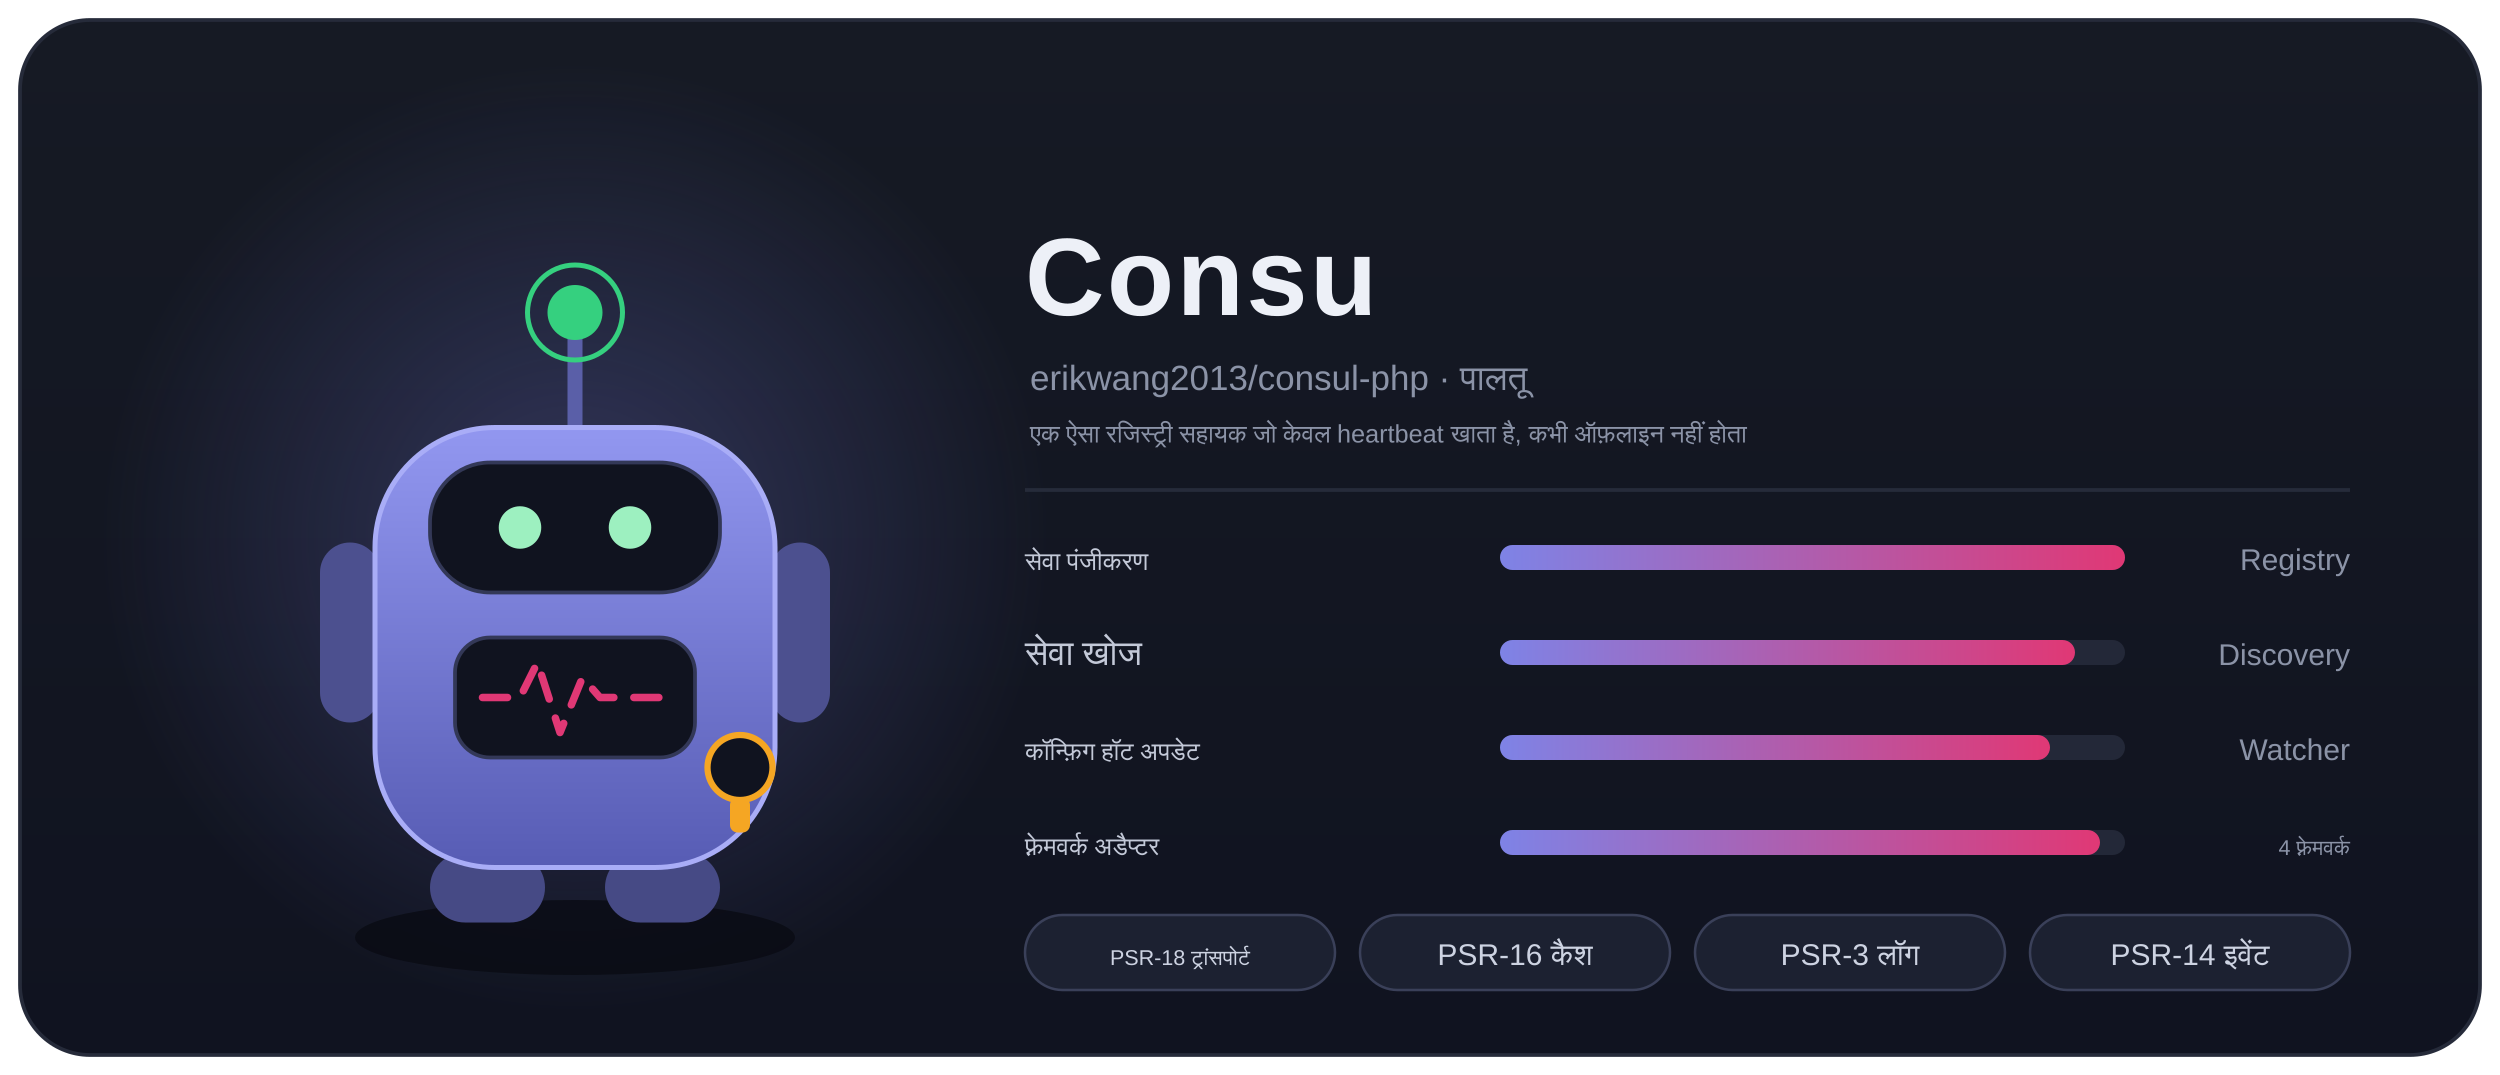
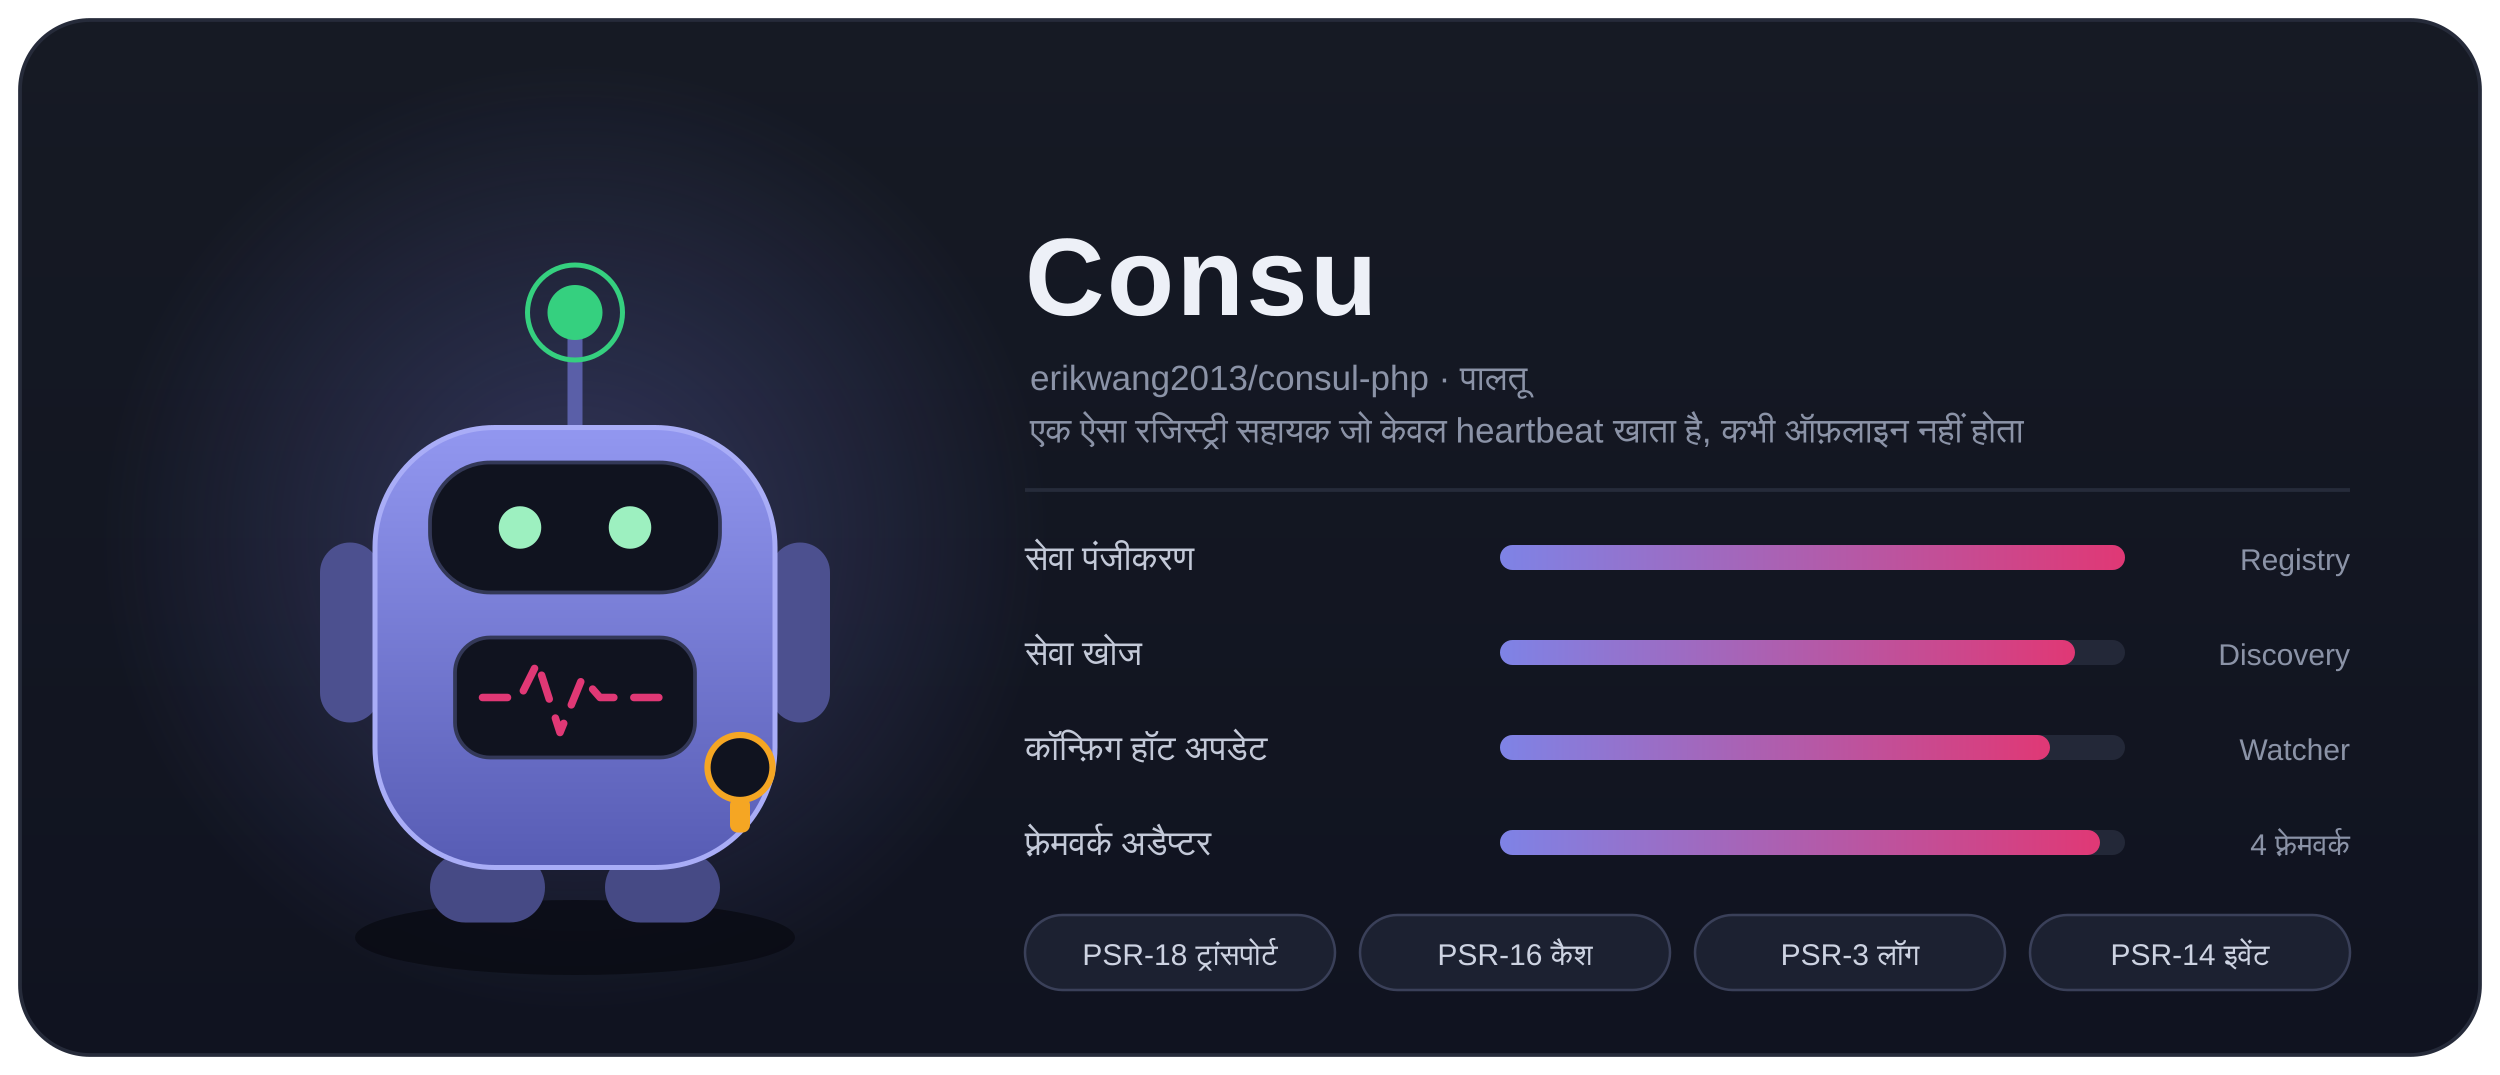
<svg xmlns="http://www.w3.org/2000/svg" width="1000" height="430" viewBox="0 0 1000 430" role="img" aria-label="consul-php का पालतू Consu">
  <style>
    .t { font-family: -apple-system, BlinkMacSystemFont, "Segoe UI", "Helvetica Neue", Arial, "DejaVu Sans", "Noto Sans SC", "PingFang SC", "Microsoft YaHei", sans-serif; }
    .name { font-size: 44px; font-weight: 700; fill: #EDF0F7; letter-spacing: 1px; }
    .sub { font-size: 14px; fill: #8B93A7; }
    .label { font-size: 14px; fill: #C3C9D8; }
    .val { font-size: 12px; fill: #8B93A7; }
    .chip { font-size: 12px; fill: #CDD3E2; }
  </style>
  <defs>
    <linearGradient id="panel" x1="0" y1="0" x2="0" y2="1">
      <stop offset="0" stop-color="#161A24" />
      <stop offset="1" stop-color="#101320" />
    </linearGradient>
    <linearGradient id="body" x1="0" y1="0" x2="0" y2="1">
      <stop offset="0" stop-color="#9297F0" />
      <stop offset="1" stop-color="#575CB4" />
    </linearGradient>
    <linearGradient id="bar" x1="0" y1="0" x2="1" y2="0">
      <stop offset="0" stop-color="#7E83E6" />
      <stop offset="1" stop-color="#E03875" />
    </linearGradient>
    <radialGradient id="glow" cx="0.5" cy="0.5" r="0.5">
      <stop offset="0" stop-color="#7A7FE0" stop-opacity="0.30" />
      <stop offset="1" stop-color="#7A7FE0" stop-opacity="0" />
    </radialGradient>
  </defs>
  <rect x="8" y="8" width="984" height="414" rx="28" fill="url(#panel)" stroke="#262B3A" stroke-width="1.5" />
  <circle cx="230" cy="215" r="190" fill="url(#glow)" />
  <g class="t" transform="translate(230,235)">
    <g>
      <animateTransform attributeName="transform" type="translate" values="0 0; 0 -8; 0 0" dur="4.4s" repeatCount="indefinite" />
      <ellipse cx="0" cy="140" rx="88" ry="15" fill="#080A11" opacity="0.75" />
      <line x1="0" y1="-62" x2="0" y2="-100" stroke="#5A5FA8" stroke-width="6" stroke-linecap="round" />
      <circle cx="0" cy="-110" r="19" fill="none" stroke="#35D07F" stroke-width="2">
        <animate attributeName="r" values="11;22;22" dur="2.6s" repeatCount="indefinite" />
        <animate attributeName="opacity" values="0.75;0;0" dur="2.6s" repeatCount="indefinite" />
      </circle>
      <circle cx="0" cy="-110" r="11" fill="#35D07F" />
      <rect x="-102" y="-18" width="24" height="72" rx="12" fill="#4C508F" />
      <rect x="78" y="-18" width="24" height="72" rx="12" fill="#4C508F" />
      <rect x="-58" y="106" width="46" height="28" rx="14" fill="#464A85" />
      <rect x="12" y="106" width="46" height="28" rx="14" fill="#464A85" />
      <rect x="-80" y="-64" width="160" height="176" rx="48" fill="url(#body)" stroke="#A9ADF7" stroke-width="2" />
      <rect x="-58" y="-50" width="116" height="52" rx="24" fill="#10131F" stroke="#333857" stroke-width="1.5" />
      <ellipse cx="-22" cy="-24" rx="8.5" ry="8.5" fill="#9DF0C0">
        <animate attributeName="ry" values="8.5;8.5;1;8.5;8.5" keyTimes="0;0.88;0.92;0.96;1" dur="5s" repeatCount="indefinite" />
      </ellipse>
      <ellipse cx="22" cy="-24" rx="8.5" ry="8.5" fill="#9DF0C0">
        <animate attributeName="ry" values="8.5;8.5;1;8.5;8.5" keyTimes="0;0.88;0.92;0.96;1" dur="5s" repeatCount="indefinite" />
      </ellipse>
      <rect x="-48" y="20" width="96" height="48" rx="14" fill="#10131F" stroke="#333857" stroke-width="1.5" />
      <path d="M-37 44 H-22 L-15 30 L-6 58 L3 36 L10 44 H37" fill="none" stroke="#E03875" stroke-width="3" stroke-linecap="round" stroke-linejoin="round" stroke-dasharray="10 8">
        <animate attributeName="stroke-dashoffset" from="0" to="-36" dur="1.6s" repeatCount="indefinite" />
      </path>
      <circle cx="66" cy="72" r="13" fill="#10131F" stroke="#F5A623" stroke-width="2.5" />
      <rect x="62" y="84" width="8" height="14" rx="3" fill="#F5A623" />
    </g>
  </g>
  <g class="t">
    <text class="name" x="410" y="126">Consu</text>
    <text class="sub" x="412" y="156">erikwang2013/consul-php · पालतू</text>
-     <text class="sub" x="412" y="177" fill="#6E768A" style="font-size:10.1px">एक ऐसा रजिस्ट्री सहायक जो केवल heartbeat खाता है, कभी ऑफ़लाइन नहीं होता</text>
+     <text class="sub" x="412" y="177" fill="#6E768A">एक ऐसा रजिस्ट्री सहायक जो केवल heartbeat खाता है, कभी ऑफ़लाइन नहीं होता</text>
    <line x1="410" y1="196" x2="940" y2="196" stroke="#262B3A" stroke-width="1.5" />
-     <text class="label" x="410" y="228" style="font-size:10.2px">सेवा पंजीकरण</text>
+     <text class="label" x="410" y="228">सेवा पंजीकरण</text>
    <rect x="600" y="218" width="250" height="10" rx="5" fill="#232838" />
    <rect x="600" y="218" width="250" height="10" rx="5" fill="url(#bar)" />
    <text class="val" x="940" y="228" text-anchor="end">Registry</text>
    <text class="label" x="410" y="266">सेवा खोज</text>
    <rect x="600" y="256" width="250" height="10" rx="5" fill="#232838" />
    <rect x="600" y="256" width="230" height="10" rx="5" fill="url(#bar)" />
    <text class="val" x="940" y="266" text-anchor="end">Discovery</text>
-     <text class="label" x="410" y="304" style="font-size:10.1px">कॉन्फ़िग हॉट अपडेट</text>
+     <text class="label" x="410" y="304">कॉन्फ़िग हॉट अपडेट</text>
    <rect x="600" y="294" width="250" height="10" rx="5" fill="#232838" />
    <rect x="600" y="294" width="220" height="10" rx="5" fill="url(#bar)" />
    <text class="val" x="940" y="304" text-anchor="end">Watcher</text>
-     <text class="label" x="410" y="342" style="font-size:10.1px">फ़्रेमवर्क अडैप्टर</text>
+     <text class="label" x="410" y="342">फ़्रेमवर्क अडैप्टर</text>
    <rect x="600" y="332" width="250" height="10" rx="5" fill="#232838" />
    <rect x="600" y="332" width="240" height="10" rx="5" fill="url(#bar)" />
-     <text class="val" x="940" y="342" text-anchor="end" style="font-size:8.6px">4 फ़्रेमवर्क</text>
+     <text class="val" x="940" y="342" text-anchor="end">4 फ़्रेमवर्क</text>
    <rect x="410" y="366" width="124" height="30" rx="15" fill="#1C2131" stroke="#3A4059" />
-     <text class="chip" x="472" y="386" text-anchor="middle" style="font-size:8.6px">PSR-18 ट्रांसपोर्ट</text>
+     <text class="chip" x="472" y="386" text-anchor="middle">PSR-18 ट्रांसपोर्ट</text>
    <rect x="544" y="366" width="124" height="30" rx="15" fill="#1C2131" stroke="#3A4059" />
    <text class="chip" x="606" y="386" text-anchor="middle">PSR-16 कैश</text>
    <rect x="678" y="366" width="124" height="30" rx="15" fill="#1C2131" stroke="#3A4059" />
    <text class="chip" x="740" y="386" text-anchor="middle">PSR-3 लॉग</text>
    <rect x="812" y="366" width="128" height="30" rx="15" fill="#1C2131" stroke="#3A4059" />
    <text class="chip" x="876" y="386" text-anchor="middle">PSR-14 इवेंट</text>
  </g>
</svg>
